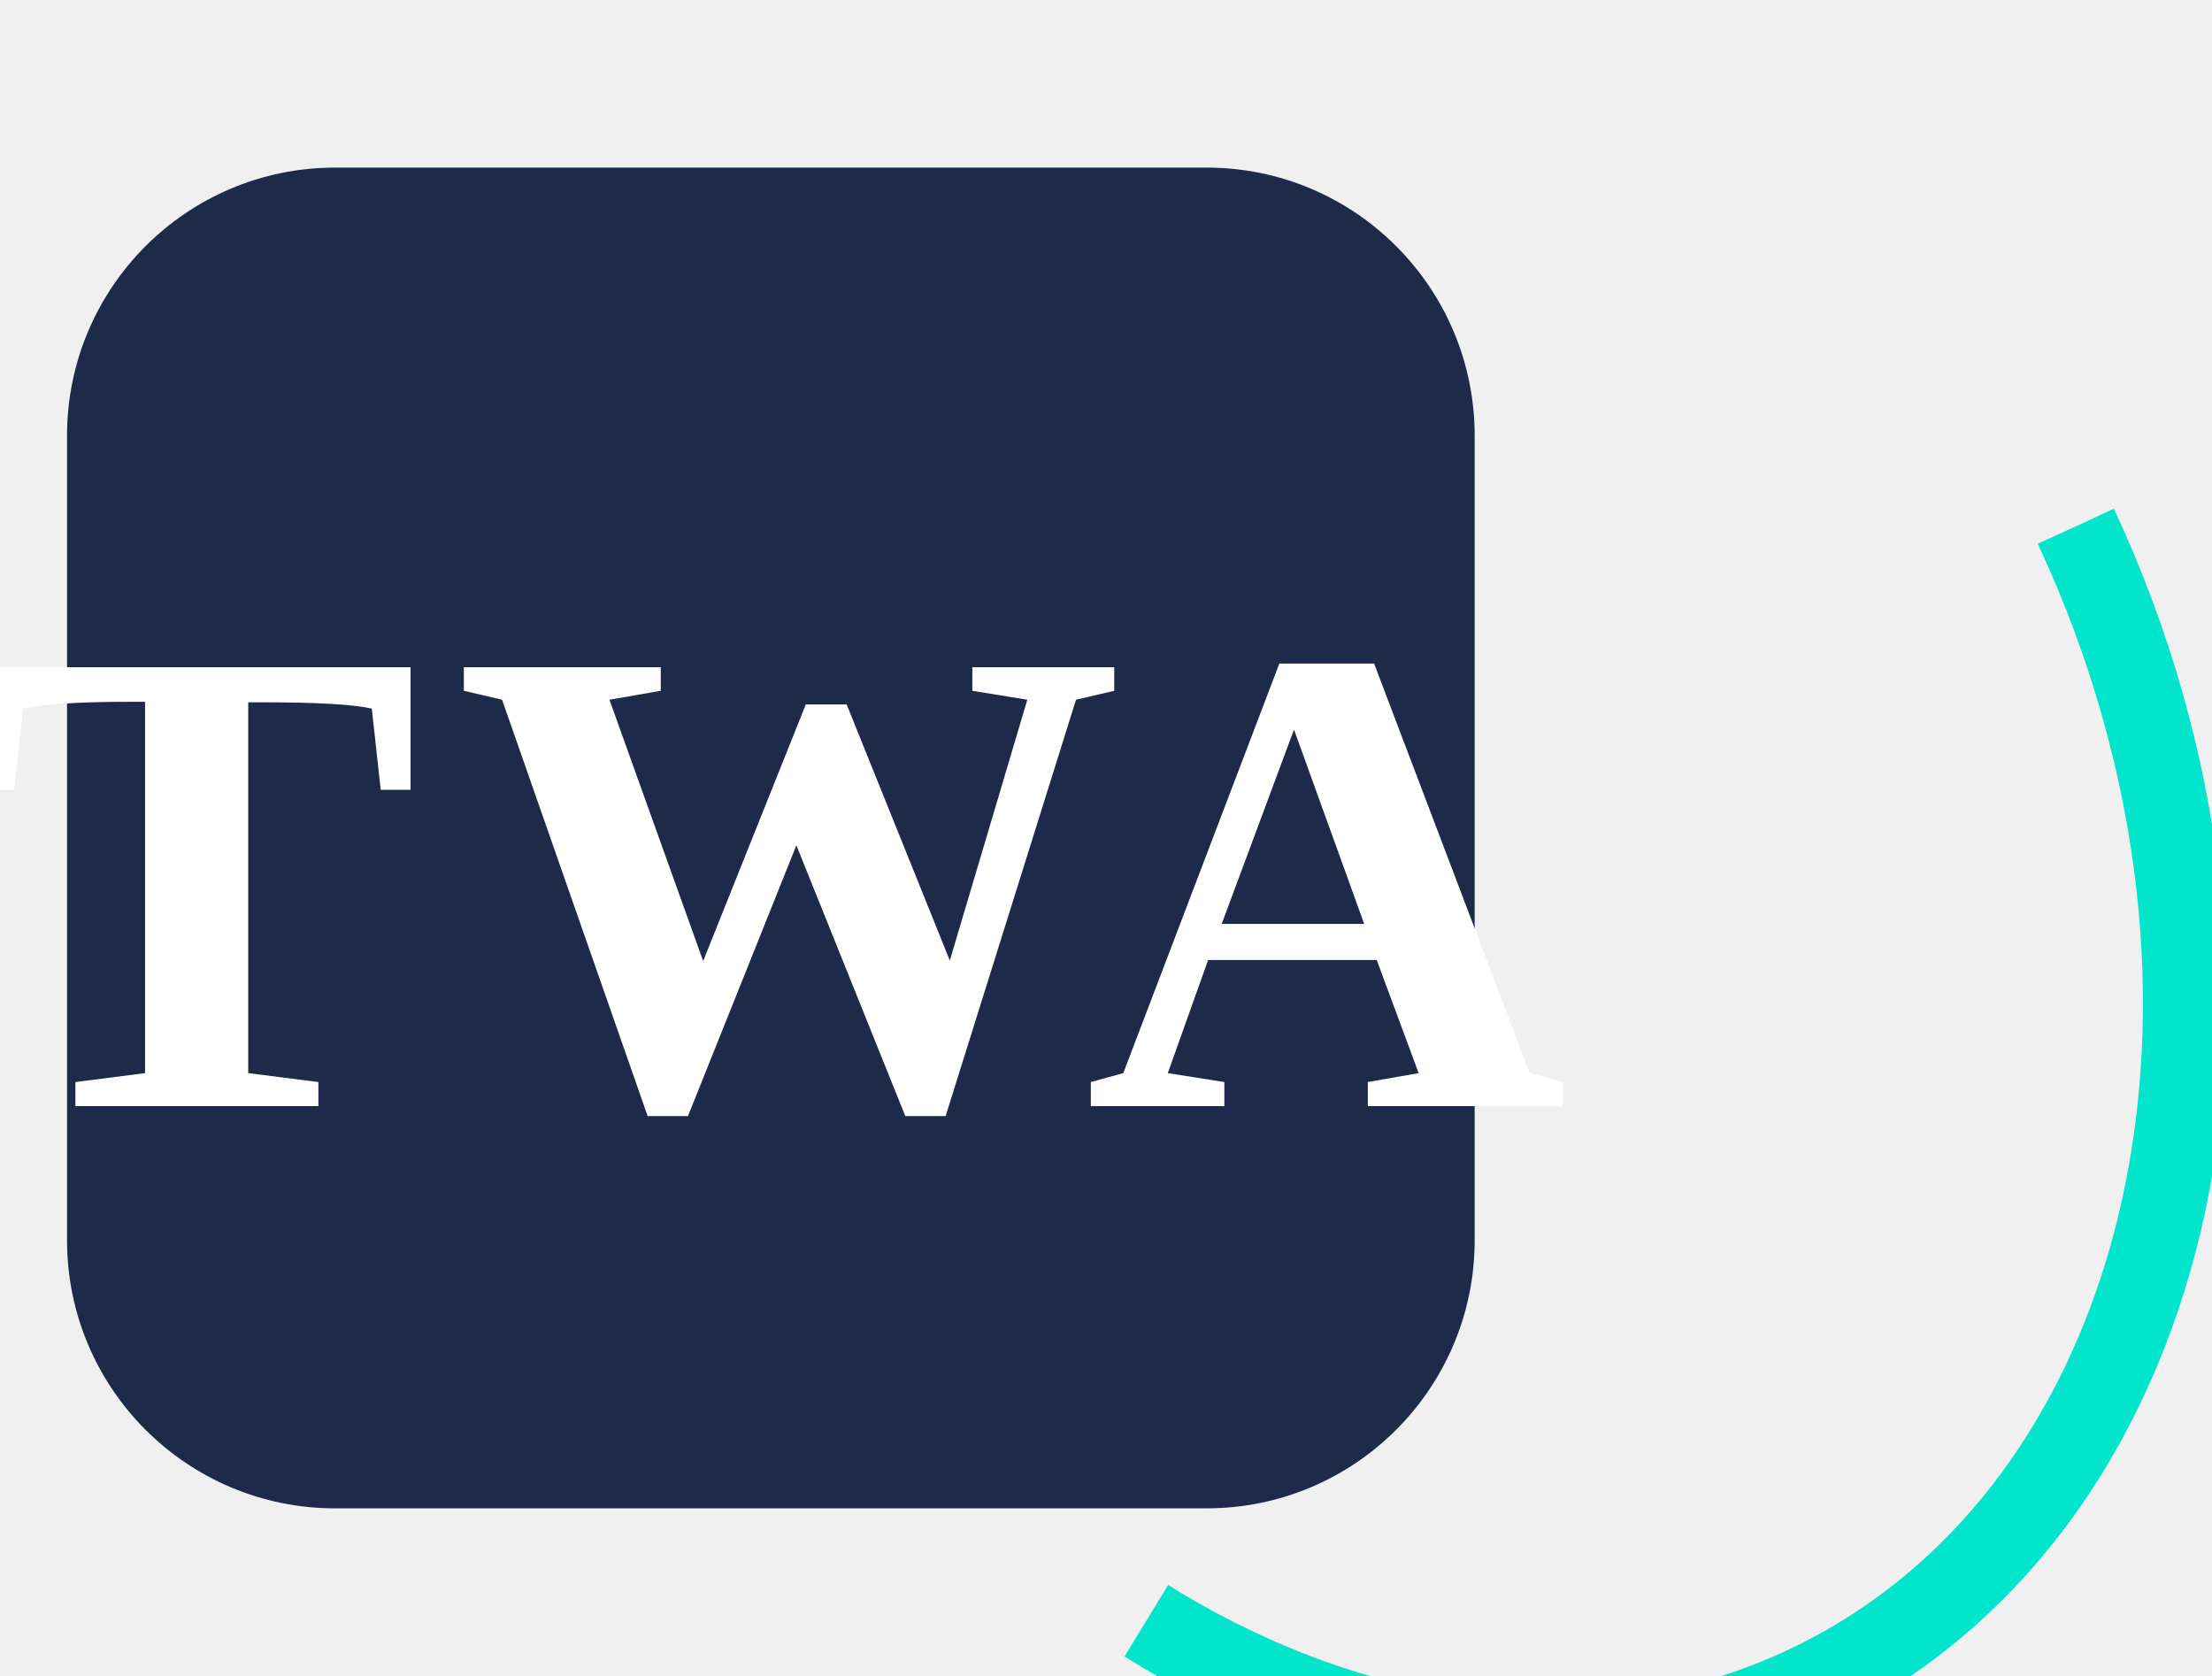
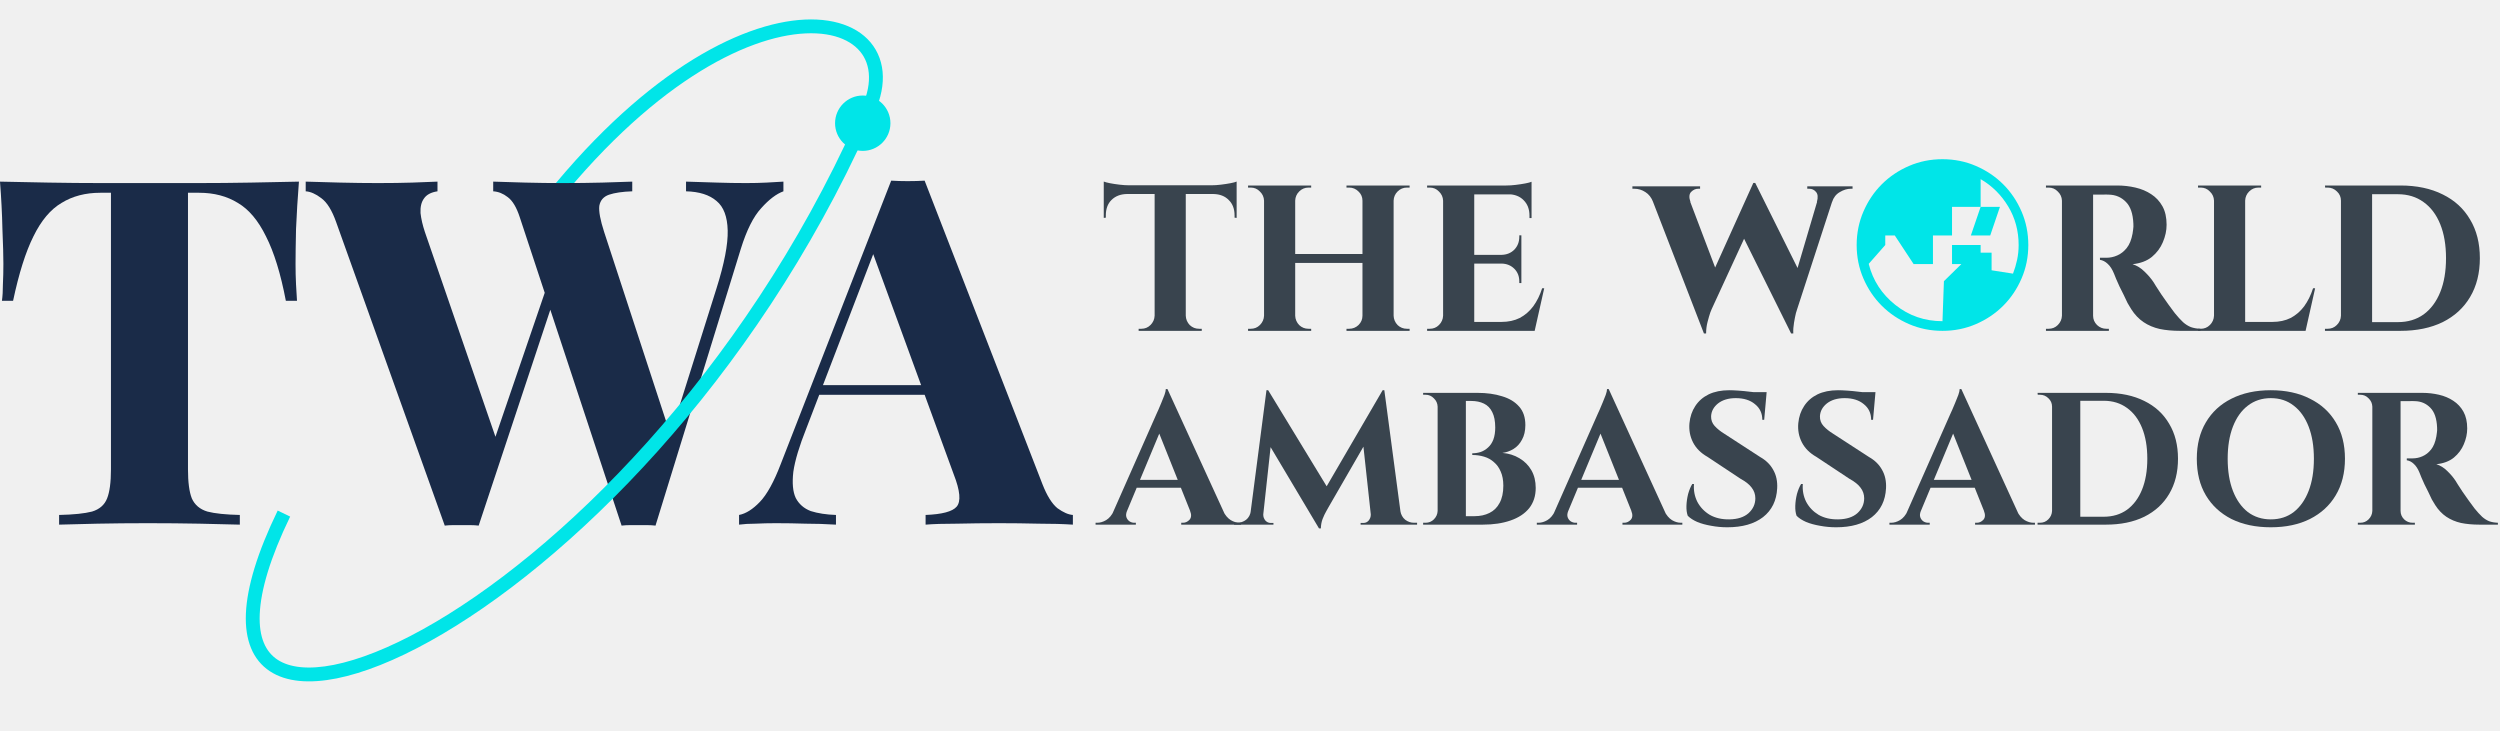
- <svg xmlns="http://www.w3.org/2000/svg" viewBox="0 0 66 50" width="66" height="50">
-   <rect x="2" y="5" width="42" height="40" rx="8" fill="#1e2a4a" />
-   <text x="23" y="33" text-anchor="middle" font-family="Georgia, 'Times New Roman', serif" font-size="20" font-weight="bold" fill="white" letter-spacing="1">TWA</text>
-   <ellipse cx="42" cy="25" rx="22" ry="28" fill="none" stroke="#00e5cc" stroke-width="2.5" stroke-dasharray="60 120" transform="rotate(-25, 42, 25)" />
+ <svg xmlns="http://www.w3.org/2000/svg" width="903" height="264" viewBox="0 0 903 264" fill="none">
+   <path d="M532.497 67.002V119.502H521.247V67.002H532.497ZM552.297 116.277L554.097 119.502H532.272V116.277H552.297ZM549.522 92.052V95.202H532.272V92.052H549.522ZM553.197 67.002V70.227H532.272V67.002H553.197ZM557.772 104.127L554.322 119.502H539.622L542.322 116.277C544.822 116.277 547.022 115.802 548.922 114.852C550.822 113.852 552.447 112.452 553.797 110.652C555.147 108.802 556.222 106.627 557.022 104.127H557.772ZM549.522 95.052V102.252H548.772V101.652C548.772 99.802 548.172 98.277 546.972 97.077C545.772 95.877 544.247 95.252 542.397 95.202V95.052H549.522ZM549.522 85.002V92.202H542.397V92.052C544.247 92.002 545.772 91.377 546.972 90.177C548.172 88.927 548.772 87.377 548.772 85.527V85.002H549.522ZM553.197 70.002V78.777H552.447V77.877C552.447 75.577 551.747 73.727 550.347 72.327C548.997 70.927 547.147 70.202 544.797 70.152V70.002H553.197ZM553.197 65.652V67.827L544.047 67.002C545.147 67.002 546.297 66.927 547.497 66.777C548.747 66.627 549.897 66.452 550.947 66.252C551.997 66.052 552.747 65.852 553.197 65.652ZM521.472 114.027V119.502H515.472V118.752C515.472 118.752 515.622 118.752 515.922 118.752C516.272 118.752 516.447 118.752 516.447 118.752C517.747 118.752 518.847 118.302 519.747 117.402C520.697 116.452 521.197 115.327 521.247 114.027H521.472ZM521.472 72.477H521.247C521.197 71.177 520.697 70.077 519.747 69.177C518.847 68.227 517.747 67.752 516.447 67.752C516.447 67.752 516.272 67.752 515.922 67.752C515.622 67.752 515.472 67.752 515.472 67.752V67.002H521.472V72.477Z" fill="#39444E" />
+   <path d="M503.374 67.002V119.502H492.124V67.002H503.374ZM467.824 67.002V119.502H456.574V67.002H467.824ZM492.799 91.752V94.977H467.074V91.752H492.799ZM456.799 114.027V119.502H450.799V118.752C450.799 118.752 450.949 118.752 451.249 118.752C451.599 118.752 451.774 118.752 451.774 118.752C453.074 118.752 454.174 118.302 455.074 117.402C456.024 116.452 456.524 115.327 456.574 114.027H456.799ZM456.799 72.477H456.574C456.524 71.177 456.024 70.077 455.074 69.177C454.174 68.227 453.074 67.752 451.774 67.752C451.774 67.752 451.599 67.752 451.249 67.752C450.949 67.752 450.799 67.752 450.799 67.752V67.002H456.799V72.477ZM467.599 114.027H467.824C467.874 115.327 468.349 116.452 469.249 117.402C470.199 118.302 471.324 118.752 472.624 118.752C472.624 118.752 472.774 118.752 473.074 118.752C473.374 118.752 473.549 118.752 473.599 118.752V119.502H467.599V114.027ZM467.599 72.477V67.002H473.599V67.752C473.549 67.752 473.374 67.752 473.074 67.752C472.774 67.752 472.624 67.752 472.624 67.752C471.324 67.752 470.199 68.227 469.249 69.177C468.349 70.077 467.874 71.177 467.824 72.477H467.599ZM492.349 114.027V119.502H486.349V118.752C486.399 118.752 486.574 118.752 486.874 118.752C487.174 118.752 487.324 118.752 487.324 118.752C488.624 118.752 489.749 118.302 490.699 117.402C491.649 116.452 492.124 115.327 492.124 114.027H492.349ZM492.349 72.477H492.124C492.124 71.177 491.649 70.077 490.699 69.177C489.749 68.227 488.624 67.752 487.324 67.752C487.324 67.752 487.174 67.752 486.874 67.752C486.574 67.752 486.399 67.752 486.349 67.752V67.002H492.349V72.477ZM503.149 114.027H503.374C503.424 115.327 503.899 116.452 504.799 117.402C505.749 118.302 506.874 118.752 508.174 118.752C508.174 118.752 508.324 118.752 508.624 118.752C508.974 118.752 509.149 118.752 509.149 118.752V119.502H503.149V114.027ZM503.149 72.477V67.002H509.149V67.752C509.149 67.752 508.974 67.752 508.624 67.752C508.324 67.752 508.174 67.752 508.174 67.752C506.874 67.752 505.749 68.227 504.799 69.177C503.899 70.077 503.424 71.177 503.374 72.477H503.149Z" fill="#39444E" />
+   <path d="M428.3 67.227V119.502H417.05V67.227H428.3ZM446.675 66.927V70.077H398.675V66.927H446.675ZM446.675 69.852V78.702L445.925 78.627V77.802C445.925 75.452 445.225 73.602 443.825 72.252C442.475 70.852 440.625 70.127 438.275 70.077V69.852H446.675ZM446.675 65.577V67.752L437.525 66.927C438.625 66.927 439.775 66.852 440.975 66.702C442.225 66.552 443.375 66.377 444.425 66.177C445.475 65.977 446.225 65.777 446.675 65.577ZM417.275 114.027V119.502H411.275V118.752C411.275 118.752 411.425 118.752 411.725 118.752C412.075 118.752 412.25 118.752 412.25 118.752C413.55 118.752 414.65 118.302 415.55 117.402C416.5 116.452 417 115.327 417.05 114.027H417.275ZM428.075 114.027H428.3C428.35 115.327 428.825 116.452 429.725 117.402C430.675 118.302 431.8 118.752 433.1 118.752C433.1 118.752 433.25 118.752 433.55 118.752C433.9 118.752 434.075 118.752 434.075 118.752V119.502H428.075V114.027ZM407 69.852V70.077C404.7 70.127 402.85 70.852 401.45 72.252C400.1 73.602 399.425 75.452 399.425 77.802V78.627L398.675 78.702V69.852H407ZM398.675 65.577C399.175 65.777 399.925 65.977 400.925 66.177C401.975 66.377 403.125 66.552 404.375 66.702C405.625 66.852 406.775 66.927 407.825 66.927L398.675 67.752V65.577Z" fill="#39444E" />
+   <path d="M866.202 141.902H874.974C877.014 141.902 879.009 142.129 880.958 142.582C882.907 143.036 884.63 143.761 886.126 144.758C887.667 145.756 888.891 147.07 889.798 148.702C890.705 150.334 891.158 152.352 891.158 154.754C891.158 156.658 890.75 158.562 889.934 160.466C889.163 162.325 887.962 163.934 886.33 165.294C884.698 166.609 882.59 167.402 880.006 167.674C881.457 168.128 882.771 168.944 883.95 170.122C885.174 171.301 886.171 172.48 886.942 173.658C886.987 173.749 887.237 174.157 887.69 174.882C888.189 175.608 888.778 176.514 889.458 177.602C890.183 178.645 890.931 179.71 891.702 180.798C892.473 181.886 893.175 182.838 893.81 183.654C894.807 184.878 895.714 185.876 896.53 186.646C897.346 187.372 898.207 187.916 899.114 188.278C900.02 188.596 901.063 188.777 902.242 188.822V189.502H895.578C893.13 189.502 890.909 189.298 888.914 188.89C886.919 188.437 885.151 187.689 883.61 186.646C882.068 185.604 880.731 184.198 879.598 182.43C879.235 181.886 878.827 181.206 878.374 180.39C877.966 179.529 877.535 178.622 877.082 177.67C876.629 176.718 876.175 175.812 875.722 174.95C875.314 174.044 874.951 173.228 874.634 172.502C874.317 171.777 874.09 171.21 873.954 170.802C873.365 169.352 872.662 168.264 871.846 167.538C871.075 166.813 870.237 166.382 869.33 166.246V165.566C869.466 165.566 869.738 165.566 870.146 165.566C870.554 165.566 870.985 165.566 871.438 165.566C872.662 165.566 873.841 165.317 874.974 164.818C876.153 164.32 877.195 163.504 878.102 162.37C879.009 161.237 879.643 159.673 880.006 157.678C880.097 157.27 880.165 156.794 880.21 156.25C880.301 155.706 880.323 155.094 880.278 154.414C880.142 151.15 879.326 148.77 877.83 147.274C876.334 145.733 874.475 144.94 872.254 144.894C871.619 144.849 870.917 144.849 870.146 144.894C869.421 144.894 868.741 144.894 868.106 144.894C867.517 144.894 867.109 144.894 866.882 144.894C866.882 144.849 866.814 144.6 866.678 144.146C866.587 143.648 866.474 143.149 866.338 142.65C866.247 142.152 866.202 141.902 866.202 141.902ZM867.086 141.902V189.502H856.886V141.902H867.086ZM857.09 184.538V189.502H851.65V188.822C851.695 188.822 851.831 188.822 852.058 188.822C852.33 188.822 852.489 188.822 852.534 188.822C853.713 188.822 854.71 188.414 855.526 187.598C856.387 186.737 856.841 185.717 856.886 184.538H857.09ZM857.09 146.866H856.886C856.841 145.688 856.387 144.69 855.526 143.874C854.71 143.013 853.713 142.582 852.534 142.582C852.489 142.582 852.33 142.582 852.058 142.582C851.831 142.582 851.695 142.582 851.65 142.582V141.902H857.09V146.866ZM866.882 184.538H867.086C867.086 185.717 867.517 186.737 868.378 187.598C869.239 188.414 870.259 188.822 871.438 188.822C871.529 188.822 871.687 188.822 871.914 188.822C872.141 188.822 872.254 188.822 872.254 188.822V189.502H866.882V184.538Z" fill="#39444E" />
+   <path d="M820.208 140.95C825.648 140.95 830.363 141.97 834.352 144.01C838.387 146.005 841.492 148.838 843.668 152.51C845.89 156.182 847 160.58 847 165.702C847 170.78 845.89 175.177 843.668 178.894C841.492 182.566 838.387 185.422 834.352 187.462C830.363 189.457 825.648 190.454 820.208 190.454C814.768 190.454 810.031 189.457 805.996 187.462C802.007 185.422 798.924 182.566 796.748 178.894C794.572 175.222 793.484 170.825 793.484 165.702C793.484 160.625 794.572 156.25 796.748 152.578C798.924 148.861 802.007 146.005 805.996 144.01C810.031 141.97 814.768 140.95 820.208 140.95ZM820.208 187.598C823.427 187.598 826.192 186.714 828.504 184.946C830.816 183.133 832.607 180.594 833.876 177.33C835.146 174.066 835.78 170.19 835.78 165.702C835.78 161.214 835.146 157.338 833.876 154.074C832.607 150.81 830.816 148.294 828.504 146.526C826.192 144.713 823.427 143.806 820.208 143.806C817.035 143.806 814.27 144.713 811.912 146.526C809.6 148.294 807.81 150.81 806.54 154.074C805.271 157.338 804.636 161.214 804.636 165.702C804.636 170.19 805.271 174.066 806.54 177.33C807.81 180.594 809.6 183.133 811.912 184.946C814.27 186.714 817.035 187.598 820.208 187.598Z" fill="#39444E" />
+   <path d="M760.649 141.902C765.999 141.902 770.623 142.877 774.521 144.826C778.42 146.73 781.412 149.473 783.497 153.054C785.628 156.59 786.693 160.806 786.693 165.702C786.693 170.598 785.628 174.837 783.497 178.418C781.412 181.954 778.42 184.697 774.521 186.646C770.623 188.55 765.999 189.502 760.649 189.502H744.465L744.397 186.646C745.712 186.646 747.072 186.646 748.477 186.646C749.928 186.646 751.333 186.646 752.693 186.646C754.053 186.646 755.255 186.646 756.297 186.646C757.385 186.646 758.247 186.646 758.881 186.646C759.516 186.646 759.833 186.646 759.833 186.646C763.097 186.646 765.908 185.808 768.265 184.13C770.623 182.408 772.436 179.982 773.705 176.854C774.975 173.726 775.609 170.009 775.609 165.702C775.609 161.396 774.975 157.678 773.705 154.55C772.436 151.422 770.623 149.02 768.265 147.342C765.908 145.62 763.097 144.758 759.833 144.758C759.833 144.758 759.493 144.758 758.813 144.758C758.179 144.758 757.295 144.758 756.161 144.758C755.028 144.758 753.759 144.758 752.353 144.758C750.948 144.758 749.497 144.758 748.001 144.758C746.505 144.758 745.077 144.758 743.717 144.758V141.902H760.649ZM751.401 141.902V189.502H741.201V141.902H751.401ZM741.405 184.538V189.502H735.965V188.822C735.965 188.822 736.101 188.822 736.373 188.822C736.691 188.822 736.849 188.822 736.849 188.822C738.028 188.822 739.025 188.414 739.841 187.598C740.703 186.737 741.156 185.717 741.201 184.538H741.405ZM741.405 146.866H741.201C741.201 145.688 740.771 144.69 739.909 143.874C739.048 143.013 738.028 142.582 736.849 142.582C736.849 142.582 736.713 142.582 736.441 142.582C736.169 142.582 736.033 142.582 736.033 142.582L735.965 141.902H741.405V146.866Z" fill="#39444E" />
+   <path d="M708.439 140.542L730.675 189.094H718.435L704.291 153.666L708.439 140.542ZM693.819 184.538C693.457 185.445 693.389 186.216 693.615 186.85C693.842 187.485 694.227 187.984 694.771 188.346C695.315 188.664 695.859 188.822 696.403 188.822H697.015V189.502H682.463V188.822C682.463 188.822 682.577 188.822 682.803 188.822C682.985 188.822 683.075 188.822 683.075 188.822C684.118 188.822 685.183 188.505 686.271 187.87C687.405 187.19 688.334 186.08 689.059 184.538H693.819ZM708.439 140.542L708.711 148.838L691.847 189.298H686.883L704.495 149.45C704.631 149.178 704.858 148.68 705.175 147.954C705.538 147.184 705.901 146.322 706.263 145.37C706.671 144.418 707.034 143.512 707.351 142.65C707.669 141.744 707.827 141.041 707.827 140.542H708.439ZM715.579 173.318V176.174H695.587V173.318H715.579ZM716.599 184.538H728.499C729.27 186.08 730.199 187.19 731.287 187.87C732.375 188.505 733.441 188.822 734.483 188.822C734.483 188.822 734.574 188.822 734.755 188.822C734.937 188.822 735.027 188.822 735.027 188.822V189.502H713.403V188.822H714.015C714.922 188.822 715.715 188.46 716.395 187.734C717.075 186.964 717.143 185.898 716.599 184.538Z" fill="#39444E" />
+   <path d="M663.891 140.95C664.797 140.95 665.908 140.996 667.223 141.086C668.583 141.177 669.965 141.313 671.371 141.494C672.821 141.63 674.068 141.789 675.111 141.97C676.199 142.106 676.947 142.265 677.355 142.446L676.539 151.626H675.859C675.859 149.269 674.975 147.388 673.207 145.982C671.484 144.532 669.172 143.806 666.271 143.806C663.641 143.806 661.511 144.441 659.879 145.71C658.292 146.98 657.453 148.521 657.363 150.334C657.317 151.694 657.748 152.873 658.655 153.87C659.561 154.868 660.717 155.797 662.123 156.658L675.111 165.09C677.196 166.269 678.76 167.81 679.803 169.714C680.891 171.618 681.367 173.84 681.231 176.378C681.004 180.821 679.304 184.289 676.131 186.782C672.957 189.23 668.651 190.454 663.211 190.454C661.216 190.454 659.267 190.273 657.363 189.91C655.504 189.593 653.849 189.14 652.399 188.55C650.948 187.916 649.792 187.168 648.931 186.306C648.568 185.309 648.409 184.108 648.455 182.702C648.5 181.297 648.704 179.869 649.067 178.418C649.475 176.968 649.973 175.766 650.563 174.814H651.175C650.993 177.126 651.401 179.28 652.399 181.274C653.441 183.224 654.937 184.788 656.887 185.966C658.881 187.1 661.239 187.644 663.959 187.598C666.951 187.553 669.263 186.805 670.895 185.354C672.527 183.858 673.343 182.068 673.343 179.982C673.343 178.577 672.912 177.308 672.051 176.174C671.235 175.041 669.875 173.953 667.971 172.91L656.071 165.022C653.668 163.662 651.923 161.917 650.835 159.786C649.747 157.656 649.316 155.344 649.543 152.85C649.769 150.493 650.472 148.43 651.651 146.662C652.829 144.849 654.439 143.444 656.479 142.446C658.564 141.449 661.035 140.95 663.891 140.95ZM677.423 141.63L677.287 143.058H669.263V141.63H677.423Z" fill="#39444E" />
+   <path d="M624.578 140.95C625.485 140.95 626.596 140.996 627.91 141.086C629.27 141.177 630.653 141.313 632.058 141.494C633.509 141.63 634.756 141.789 635.798 141.97C636.886 142.106 637.634 142.265 638.042 142.446L637.226 151.626H636.546C636.546 149.269 635.662 147.388 633.894 145.982C632.172 144.532 629.86 143.806 626.958 143.806C624.329 143.806 622.198 144.441 620.566 145.71C618.98 146.98 618.141 148.521 618.05 150.334C618.005 151.694 618.436 152.873 619.342 153.87C620.249 154.868 621.405 155.797 622.81 156.658L635.798 165.09C637.884 166.269 639.448 167.81 640.49 169.714C641.578 171.618 642.054 173.84 641.918 176.378C641.692 180.821 639.992 184.289 636.818 186.782C633.645 189.23 629.338 190.454 623.898 190.454C621.904 190.454 619.954 190.273 618.05 189.91C616.192 189.593 614.537 189.14 613.086 188.55C611.636 187.916 610.48 187.168 609.618 186.306C609.256 185.309 609.097 184.108 609.142 182.702C609.188 181.297 609.392 179.869 609.754 178.418C610.162 176.968 610.661 175.766 611.25 174.814H611.862C611.681 177.126 612.089 179.28 613.086 181.274C614.129 183.224 615.625 184.788 617.574 185.966C619.569 187.1 621.926 187.644 624.646 187.598C627.638 187.553 629.95 186.805 631.582 185.354C633.214 183.858 634.03 182.068 634.03 179.982C634.03 178.577 633.6 177.308 632.738 176.174C631.922 175.041 630.562 173.953 628.658 172.91L616.758 165.022C614.356 163.662 612.61 161.917 611.522 159.786C610.434 157.656 610.004 155.344 610.23 152.85C610.457 150.493 611.16 148.43 612.338 146.662C613.517 144.849 615.126 143.444 617.166 142.446C619.252 141.449 621.722 140.95 624.578 140.95ZM638.11 141.63L637.974 143.058H629.95V141.63H638.11Z" fill="#39444E" />
+   <path d="M581.072 140.542L603.308 189.094H591.068L576.924 153.666L581.072 140.542ZM566.452 184.538C566.089 185.445 566.021 186.216 566.248 186.85C566.475 187.485 566.86 187.984 567.404 188.346C567.948 188.664 568.492 188.822 569.036 188.822H569.648V189.502H555.096V188.822C555.096 188.822 555.209 188.822 555.436 188.822C555.617 188.822 555.708 188.822 555.708 188.822C556.751 188.822 557.816 188.505 558.904 187.87C560.037 187.19 560.967 186.08 561.692 184.538H566.452ZM581.072 140.542L581.344 148.838L564.48 189.298H559.516L577.128 149.45C577.264 149.178 577.491 148.68 577.808 147.954C578.171 147.184 578.533 146.322 578.896 145.37C579.304 144.418 579.667 143.512 579.984 142.65C580.301 141.744 580.46 141.041 580.46 140.542H581.072ZM588.212 173.318V176.174H568.22V173.318H588.212ZM589.232 184.538H601.132C601.903 186.08 602.832 187.19 603.92 187.87C605.008 188.505 606.073 188.822 607.116 188.822C607.116 188.822 607.207 188.822 607.388 188.822C607.569 188.822 607.66 188.822 607.66 188.822V189.502H586.036V188.822H586.648C587.555 188.822 588.348 188.46 589.028 187.734C589.708 186.964 589.776 185.898 589.232 184.538Z" fill="#39444E" />
+   <path d="M521.924 141.902H533.688C536.997 141.902 539.944 142.31 542.528 143.126C545.157 143.897 547.22 145.144 548.716 146.866C550.212 148.544 550.96 150.765 550.96 153.53C550.96 155.616 550.552 157.384 549.736 158.834C548.965 160.285 547.945 161.396 546.676 162.166C545.406 162.937 544.069 163.413 542.664 163.594C544.93 163.776 546.97 164.41 548.784 165.498C550.642 166.586 552.093 168.037 553.136 169.85C554.178 171.664 554.7 173.794 554.7 176.242C554.7 179.144 553.906 181.592 552.32 183.586C550.733 185.536 548.489 187.009 545.588 188.006C542.732 189.004 539.4 189.502 535.592 189.502H528.86C528.86 189.502 528.86 189.253 528.86 188.754C528.905 188.21 528.928 187.689 528.928 187.19C528.928 186.692 528.928 186.442 528.928 186.442H532.6C534.64 186.442 536.43 186.057 537.972 185.286C539.558 184.516 540.782 183.314 541.644 181.682C542.55 180.05 543.004 177.965 543.004 175.426C543.004 173.432 542.686 171.732 542.052 170.326C541.462 168.921 540.646 167.788 539.604 166.926C538.606 166.02 537.428 165.362 536.068 164.954C534.708 164.546 533.28 164.342 531.784 164.342V163.73C532.826 163.73 533.846 163.572 534.844 163.254C535.841 162.892 536.725 162.348 537.496 161.622C538.312 160.897 538.946 159.945 539.4 158.766C539.853 157.542 540.08 156.092 540.08 154.414C540.08 152.102 539.717 150.244 538.992 148.838C538.312 147.433 537.314 146.413 536 145.778C534.685 145.144 533.166 144.826 531.444 144.826H522.604C522.604 144.781 522.536 144.532 522.4 144.078C522.309 143.58 522.196 143.104 522.06 142.65C521.969 142.152 521.924 141.902 521.924 141.902ZM529.472 141.902V189.502H519.272V141.902H529.472ZM519.476 184.538V189.502H514.036V188.822C514.126 188.822 514.285 188.822 514.512 188.822C514.738 188.822 514.874 188.822 514.92 188.822C516.098 188.822 517.096 188.414 517.912 187.598C518.773 186.737 519.226 185.717 519.272 184.538H519.476ZM519.476 146.866H519.272C519.226 145.688 518.773 144.69 517.912 143.874C517.096 143.013 516.098 142.582 514.92 142.582C514.874 142.582 514.738 142.582 514.512 142.582C514.285 142.582 514.126 142.582 514.036 142.582V141.902H519.476V146.866Z" fill="#39444E" />
+   <path d="M499.407 140.95L499.951 148.362L479.755 183.382C479.755 183.382 479.529 183.79 479.075 184.606C478.622 185.377 478.169 186.329 477.715 187.462C477.307 188.596 477.103 189.729 477.103 190.862H476.423L473.771 184.946L499.407 140.95ZM453.303 184.538V189.502H445.755V188.822C445.801 188.822 446.005 188.822 446.367 188.822C446.685 188.822 446.843 188.822 446.843 188.822C448.067 188.822 449.155 188.46 450.107 187.734C451.059 186.964 451.626 185.898 451.807 184.538H453.303ZM456.295 185.626C456.295 185.672 456.295 185.717 456.295 185.762C456.295 185.808 456.295 185.876 456.295 185.966C456.295 186.692 456.545 187.372 457.043 188.006C457.587 188.596 458.222 188.89 458.947 188.89H459.967V189.502H455.819V185.626H456.295ZM457.451 140.95H458.063L460.443 147.75L455.887 189.502H451.127L457.451 140.95ZM458.063 140.95L480.299 177.466L476.423 190.862L456.295 157.066L458.063 140.95ZM500.019 140.95L506.479 189.502H495.531L492.131 158.222L499.407 140.95H500.019ZM504.371 184.538H505.799C506.026 185.898 506.615 186.964 507.567 187.734C508.519 188.46 509.585 188.822 510.763 188.822C510.763 188.822 510.945 188.822 511.307 188.822C511.67 188.822 511.851 188.822 511.851 188.822V189.502H504.371V184.538ZM495.123 185.626H495.599V189.502H491.451V188.89H492.471C493.242 188.89 493.877 188.596 494.375 188.006C494.874 187.372 495.123 186.692 495.123 185.966C495.123 185.876 495.123 185.808 495.123 185.762C495.123 185.717 495.123 185.672 495.123 185.626Z" fill="#39444E" />
+   <path d="M421.697 140.542L443.933 189.094H431.693L417.549 153.666L421.697 140.542ZM407.077 184.538C406.714 185.445 406.646 186.216 406.873 186.85C407.1 187.485 407.485 187.984 408.029 188.346C408.573 188.664 409.117 188.822 409.661 188.822H410.273V189.502H395.721V188.822C395.721 188.822 395.834 188.822 396.061 188.822C396.242 188.822 396.333 188.822 396.333 188.822C397.376 188.822 398.441 188.505 399.529 187.87C400.662 187.19 401.592 186.08 402.317 184.538H407.077ZM421.697 140.542L421.969 148.838L405.105 189.298H400.141L417.753 149.45C417.889 149.178 418.116 148.68 418.433 147.954C418.796 147.184 419.158 146.322 419.521 145.37C419.929 144.418 420.292 143.512 420.609 142.65C420.926 141.744 421.085 141.041 421.085 140.542H421.697ZM428.837 173.318V176.174H408.845V173.318H428.837ZM429.857 184.538H441.757C442.528 186.08 443.457 187.19 444.545 187.87C445.633 188.505 446.698 188.822 447.741 188.822C447.741 188.822 447.832 188.822 448.013 188.822C448.194 188.822 448.285 188.822 448.285 188.822V189.502H426.661V188.822H427.273C428.18 188.822 428.973 188.46 429.653 187.734C430.333 186.964 430.401 185.898 429.857 184.538Z" fill="#39444E" />
+   <path d="M867.001 67.002C872.901 67.002 878.001 68.077 882.301 70.227C886.601 72.327 889.901 75.352 892.201 79.302C894.551 83.202 895.726 87.852 895.726 93.252C895.726 98.652 894.551 103.327 892.201 107.277C889.901 111.177 886.601 114.202 882.301 116.352C878.001 118.452 872.901 119.502 867.001 119.502H849.151L849.076 116.352C850.526 116.352 852.026 116.352 853.576 116.352C855.176 116.352 856.726 116.352 858.226 116.352C859.726 116.352 861.051 116.352 862.201 116.352C863.401 116.352 864.351 116.352 865.051 116.352C865.751 116.352 866.101 116.352 866.101 116.352C869.701 116.352 872.801 115.427 875.401 113.577C878.001 111.677 880.001 109.002 881.401 105.552C882.801 102.102 883.501 98.002 883.501 93.252C883.501 88.502 882.801 84.402 881.401 80.952C880.001 77.502 878.001 74.852 875.401 73.002C872.801 71.102 869.701 70.152 866.101 70.152C866.101 70.152 865.726 70.152 864.976 70.152C864.276 70.152 863.301 70.152 862.051 70.152C860.801 70.152 859.401 70.152 857.851 70.152C856.301 70.152 854.701 70.152 853.051 70.152C851.401 70.152 849.826 70.152 848.326 70.152V67.002H867.001ZM856.801 67.002V119.502H845.551V67.002H856.801ZM845.776 114.027V119.502H839.776V118.752C839.776 118.752 839.926 118.752 840.226 118.752C840.576 118.752 840.751 118.752 840.751 118.752C842.051 118.752 843.151 118.302 844.051 117.402C845.001 116.452 845.501 115.327 845.551 114.027H845.776ZM845.776 72.477H845.551C845.551 71.177 845.076 70.077 844.126 69.177C843.176 68.227 842.051 67.752 840.751 67.752C840.751 67.752 840.601 67.752 840.301 67.752C840.001 67.752 839.851 67.752 839.851 67.752L839.776 67.002H845.776V72.477Z" fill="#39444E" />
+   <path d="M810.951 67.002V119.502H799.701V67.002H810.951ZM830.751 116.277L832.551 119.502H810.726V116.277H830.751ZM836.226 104.127L832.776 119.502H818.076L820.776 116.277C823.276 116.277 825.476 115.802 827.376 114.852C829.276 113.852 830.901 112.452 832.251 110.652C833.601 108.802 834.676 106.627 835.476 104.127H836.226ZM799.926 114.027V119.502H793.926V118.752C793.926 118.752 794.076 118.752 794.376 118.752C794.726 118.752 794.901 118.752 794.901 118.752C796.201 118.752 797.301 118.302 798.201 117.402C799.151 116.452 799.651 115.327 799.701 114.027H799.926ZM799.926 72.477H799.701C799.651 71.177 799.151 70.077 798.201 69.177C797.301 68.227 796.201 67.752 794.901 67.752C794.901 67.752 794.726 67.752 794.376 67.752C794.076 67.752 793.926 67.752 793.926 67.752V67.002H799.926V72.477ZM810.726 72.477V67.002H816.726V67.752C816.676 67.752 816.501 67.752 816.201 67.752C815.901 67.752 815.751 67.752 815.751 67.752C814.451 67.752 813.326 68.227 812.376 69.177C811.476 70.077 811.001 71.177 810.951 72.477H810.726Z" fill="#39444E" />
+   <path d="M755.05 67.002H764.725C766.975 67.002 769.175 67.252 771.325 67.752C773.475 68.252 775.375 69.052 777.025 70.152C778.725 71.252 780.075 72.702 781.075 74.502C782.075 76.302 782.575 78.527 782.575 81.177C782.575 83.277 782.125 85.377 781.225 87.477C780.375 89.527 779.05 91.302 777.25 92.802C775.45 94.252 773.125 95.127 770.275 95.427C771.875 95.927 773.325 96.827 774.625 98.127C775.975 99.427 777.075 100.727 777.925 102.027C777.975 102.127 778.25 102.577 778.75 103.377C779.3 104.177 779.95 105.177 780.7 106.377C781.5 107.527 782.325 108.702 783.175 109.902C784.025 111.102 784.8 112.152 785.5 113.052C786.6 114.402 787.6 115.502 788.5 116.352C789.4 117.152 790.35 117.752 791.35 118.152C792.35 118.502 793.5 118.702 794.8 118.752V119.502H787.45C784.75 119.502 782.3 119.277 780.1 118.827C777.9 118.327 775.95 117.502 774.25 116.352C772.55 115.202 771.075 113.652 769.825 111.702C769.425 111.102 768.975 110.352 768.475 109.452C768.025 108.502 767.55 107.502 767.05 106.452C766.55 105.402 766.05 104.402 765.55 103.452C765.1 102.452 764.7 101.552 764.35 100.752C764 99.952 763.75 99.327 763.6 98.877C762.95 97.277 762.175 96.077 761.275 95.277C760.425 94.477 759.5 94.002 758.5 93.852V93.102C758.65 93.102 758.95 93.102 759.4 93.102C759.85 93.102 760.325 93.102 760.825 93.102C762.175 93.102 763.475 92.827 764.725 92.277C766.025 91.727 767.175 90.827 768.175 89.577C769.175 88.327 769.875 86.602 770.275 84.402C770.375 83.952 770.45 83.427 770.5 82.827C770.6 82.227 770.625 81.552 770.575 80.802C770.425 77.202 769.525 74.577 767.875 72.927C766.225 71.227 764.175 70.352 761.725 70.302C761.025 70.252 760.25 70.252 759.4 70.302C758.6 70.302 757.85 70.302 757.15 70.302C756.5 70.302 756.05 70.302 755.8 70.302C755.8 70.252 755.725 69.977 755.575 69.477C755.475 68.927 755.35 68.377 755.2 67.827C755.1 67.277 755.05 67.002 755.05 67.002ZM756.025 67.002V119.502H744.775V67.002H756.025ZM745 114.027V119.502H739V118.752C739.05 118.752 739.2 118.752 739.45 118.752C739.75 118.752 739.925 118.752 739.975 118.752C741.275 118.752 742.375 118.302 743.275 117.402C744.225 116.452 744.725 115.327 744.775 114.027H745ZM745 72.477H744.775C744.725 71.177 744.225 70.077 743.275 69.177C742.375 68.227 741.275 67.752 739.975 67.752C739.925 67.752 739.75 67.752 739.45 67.752C739.2 67.752 739.05 67.752 739 67.752V67.002H745V72.477ZM755.8 114.027H756.025C756.025 115.327 756.5 116.452 757.45 117.402C758.4 118.302 759.525 118.752 760.825 118.752C760.925 118.752 761.1 118.752 761.35 118.752C761.6 118.752 761.725 118.752 761.725 118.752V119.502H755.8V114.027Z" fill="#39444E" />
+   <path d="M701.625 116.013L702.142 101.564L712.647 91.258H719.364V97.63L727.097 98.836C727.719 97.228 728.214 95.563 728.581 93.841C728.949 92.119 729.132 90.339 729.132 88.502C729.132 83.393 727.877 78.751 725.368 74.576C722.858 70.402 719.536 67.109 715.403 64.698V74.725H705.069V85.058H698.181V95.391H691.206L684.403 85.058H680.958V88.502L674.979 95.305C676.471 101.275 679.678 106.219 684.599 110.137C689.52 114.054 695.195 116.013 701.625 116.013ZM715.403 95.391H705.069V88.502H715.403V95.391ZM715.403 74.725H722.378L718.864 85.058H711.872L715.403 74.725ZM701.635 119.502C697.348 119.502 693.318 118.689 689.545 117.064C685.773 115.436 682.49 113.227 679.698 110.437C676.905 107.647 674.695 104.367 673.067 100.599C671.439 96.831 670.625 92.802 670.625 88.513C670.625 84.223 671.439 80.193 673.067 76.423C674.693 72.65 676.901 69.367 679.691 66.575C682.481 63.783 685.76 61.572 689.528 59.944C693.296 58.316 697.325 57.502 701.615 57.502C705.904 57.502 709.934 58.316 713.705 59.944C717.478 61.57 720.76 63.777 723.552 66.565C726.345 69.352 728.555 72.633 730.183 76.405C731.811 80.178 732.625 84.207 732.625 88.492C732.625 92.777 731.812 96.807 730.186 100.582C728.561 104.357 726.353 107.64 723.563 110.43C720.773 113.22 717.492 115.43 713.722 117.06C709.951 118.691 705.923 119.505 701.635 119.502Z" fill="#00E5E8" />
+   <path d="M595.105 67.824H608.59L620.335 98.796L615.463 120.459L595.105 67.824ZM633.994 66.084L635.56 74.088L618.247 111.672C618.247 111.672 618.073 112.107 617.725 112.977C617.435 113.847 617.116 114.949 616.768 116.283C616.42 117.617 616.246 119.009 616.246 120.459H615.463L613.114 110.802L633.298 66.084H633.994ZM633.994 66.084L651.046 100.362L646.957 120.459L628.252 82.788L633.994 66.084ZM663.4 67.824L649.132 111.672C649.132 111.672 648.987 112.136 648.697 113.064C648.465 113.992 648.233 115.152 648.001 116.544C647.769 117.878 647.682 119.183 647.74 120.459H646.957L644.608 112.629L657.832 67.824H663.4ZM656.266 72.957C656.73 71.275 656.614 70.057 655.918 69.303C655.28 68.549 654.468 68.172 653.482 68.172H652.786V67.302H669.142V68.172C669.142 68.172 669.026 68.172 668.794 68.172C668.62 68.172 668.533 68.172 668.533 68.172C667.199 68.172 665.865 68.578 664.531 69.39C663.197 70.144 662.269 71.333 661.747 72.957H656.266ZM610.591 72.957H597.106C596.468 71.333 595.54 70.144 594.322 69.39C593.104 68.578 591.77 68.172 590.32 68.172C590.32 68.172 590.204 68.172 589.972 68.172C589.74 68.172 589.624 68.172 589.624 68.172V67.302H614.071V68.172H613.375C612.447 68.172 611.606 68.549 610.852 69.303C610.098 70.057 610.011 71.275 610.591 72.957Z" fill="#39444E" />
+   <path d="M194.047 74.483C231.053 26.964 266.931 8.184 290.722 7.07C302.609 6.514 311.968 10.404 316.336 18.019C320.707 25.638 319.48 35.935 312.545 46.849L308.325 44.167C314.735 34.079 315.078 25.873 312 20.506C308.918 15.136 301.806 11.557 290.955 12.065C269.266 13.079 234.591 30.558 197.991 77.555L194.047 74.483Z" fill="#00E5E8" />
+   <path d="M107.975 65.602C107.508 71.552 107.158 77.269 106.925 82.752C106.808 88.236 106.75 92.436 106.75 95.352C106.75 97.919 106.808 100.369 106.925 102.702C107.042 105.036 107.158 107.019 107.275 108.652H103.25C101.383 98.852 98.992 91.094 96.075 85.377C93.275 79.661 89.892 75.636 85.925 73.302C81.958 70.852 77.292 69.627 71.925 69.627H67.9V169.552C67.9 174.219 68.367 177.719 69.3 180.052C70.35 182.386 72.217 183.961 74.9 184.777C77.583 185.477 81.492 185.886 86.625 186.002V189.502C83.008 189.386 78.167 189.269 72.1 189.152C66.15 189.036 59.908 188.977 53.375 188.977C46.958 188.977 40.892 189.036 35.175 189.152C29.458 189.269 24.85 189.386 21.35 189.502V186.002C26.6 185.886 30.567 185.477 33.25 184.777C35.933 183.961 37.742 182.386 38.675 180.052C39.608 177.719 40.075 174.219 40.075 169.552V69.627H36.225C30.858 69.627 26.192 70.852 22.225 73.302C18.258 75.636 14.875 79.661 12.075 85.377C9.275 90.977 6.825 98.736 4.725 108.652H0.7C0.933 107.019 1.05 105.036 1.05 102.702C1.167 100.369 1.225 97.919 1.225 95.352C1.225 92.436 1.108 88.236 0.875 82.752C0.758 77.269 0.467 71.552 0 65.602C5.367 65.719 11.2 65.836 17.5 65.952C23.917 66.069 30.333 66.127 36.75 66.127C43.167 66.127 48.942 66.127 54.075 66.127C59.325 66.127 65.1 66.127 71.4 66.127C77.817 66.127 84.233 66.069 90.65 65.952C97.067 65.836 102.842 65.719 107.975 65.602Z" fill="#1A2B48" />
+   <path d="M282.97 65.602V69.102C280.403 70.036 277.72 72.077 274.92 75.227C272.12 78.261 269.67 83.161 267.57 89.927L236.77 189.852C235.836 189.736 234.845 189.677 233.795 189.677C232.745 189.677 231.695 189.677 230.645 189.677C229.595 189.677 228.545 189.677 227.495 189.677C226.445 189.677 225.453 189.736 224.52 189.852L187.77 78.552C186.603 74.936 185.145 72.486 183.395 71.202C181.761 69.919 180.011 69.219 178.145 69.102V65.602C181.411 65.719 185.261 65.836 189.695 65.952C194.245 66.069 198.736 66.127 203.17 66.127C208.303 66.127 213.086 66.069 217.52 65.952C222.07 65.836 225.686 65.719 228.37 65.602V69.102C224.87 69.219 222.07 69.627 219.97 70.327C217.986 71.027 216.82 72.369 216.47 74.352C216.236 76.336 216.82 79.486 218.22 83.802L243.07 159.752L239.045 166.927L258.82 104.102C261.62 95.236 262.961 88.294 262.845 83.277C262.728 78.261 261.386 74.702 258.82 72.602C256.253 70.386 252.578 69.219 247.795 69.102V65.602C251.761 65.719 255.495 65.836 258.995 65.952C262.495 66.069 265.995 66.127 269.495 66.127C272.178 66.127 274.628 66.069 276.845 65.952C279.178 65.836 281.22 65.719 282.97 65.602ZM158.02 65.602V69.102C155.686 69.452 154.053 70.327 153.12 71.727C152.186 73.011 151.778 74.761 151.895 76.977C152.128 79.077 152.653 81.352 153.47 83.802L180.245 161.502L175.52 167.802L197.92 102.352L200.37 107.077L172.895 189.852C171.961 189.736 170.97 189.677 169.92 189.677C168.87 189.677 167.82 189.677 166.77 189.677C165.72 189.677 164.67 189.677 163.62 189.677C162.57 189.677 161.578 189.736 160.645 189.852L121.445 80.302C119.928 75.986 118.12 73.069 116.02 71.552C114.036 70.036 112.17 69.219 110.42 69.102V65.602C113.92 65.719 118.061 65.836 122.845 65.952C127.628 66.069 132.178 66.127 136.495 66.127C141.161 66.127 145.303 66.069 148.92 65.952C152.653 65.836 155.686 65.719 158.02 65.602Z" fill="#1A2B48" />
+   <path d="M333.975 65.252L376.5 174.802C378.134 179.002 379.942 181.919 381.925 183.552C384.025 185.069 385.892 185.886 387.525 186.002V189.502C384.025 189.269 379.884 189.152 375.1 189.152C370.434 189.036 365.709 188.977 360.925 188.977C355.559 188.977 350.484 189.036 345.7 189.152C340.917 189.152 337.125 189.269 334.325 189.502V186.002C340.275 185.769 344.009 184.777 345.525 183.027C347.159 181.161 346.809 177.252 344.475 171.302L314.725 89.927L317.875 85.377L291.275 154.677C288.709 161.094 287.134 166.344 286.55 170.427C286.084 174.511 286.375 177.661 287.425 179.877C288.592 182.094 290.4 183.669 292.85 184.602C295.417 185.419 298.45 185.886 301.95 186.002V189.502C298.1 189.269 294.425 189.152 290.925 189.152C287.425 189.036 283.867 188.977 280.25 188.977C277.684 188.977 275.234 189.036 272.9 189.152C270.684 189.152 268.7 189.269 266.95 189.502V186.002C269.4 185.536 271.909 183.961 274.475 181.277C277.042 178.594 279.55 174.044 282 167.627L321.9 65.252C323.767 65.369 325.75 65.427 327.85 65.427C330.067 65.427 332.109 65.369 333.975 65.252ZM346.225 139.102V142.602H294.075L295.825 139.102H346.225Z" fill="#1A2B48" />
+   <path d="M104.805 186.593C97.55 201.549 94.189 213.193 93.816 221.786C93.445 230.32 96.004 235.482 100.219 238.269C104.599 241.164 111.442 241.964 120.591 240.144C129.67 238.338 140.616 234.024 152.78 227.281C201.475 200.283 268.013 135.276 309.276 43.477L313.836 45.527C272.168 138.228 204.92 204.091 155.205 231.654C142.766 238.55 131.32 243.108 121.567 245.048C111.883 246.975 103.45 246.398 97.462 242.439C91.307 238.37 88.402 231.2 88.82 221.569C89.237 211.996 92.919 199.641 100.307 184.412L104.805 186.593Z" fill="#00E5E8" />
+   <path d="M311.625 54.502C317.148 54.502 321.625 50.025 321.625 44.502C321.625 38.98 317.148 34.502 311.625 34.502C306.102 34.502 301.625 38.98 301.625 44.502C301.625 50.025 306.102 54.502 311.625 54.502Z" fill="#00E5E8" />
</svg>
